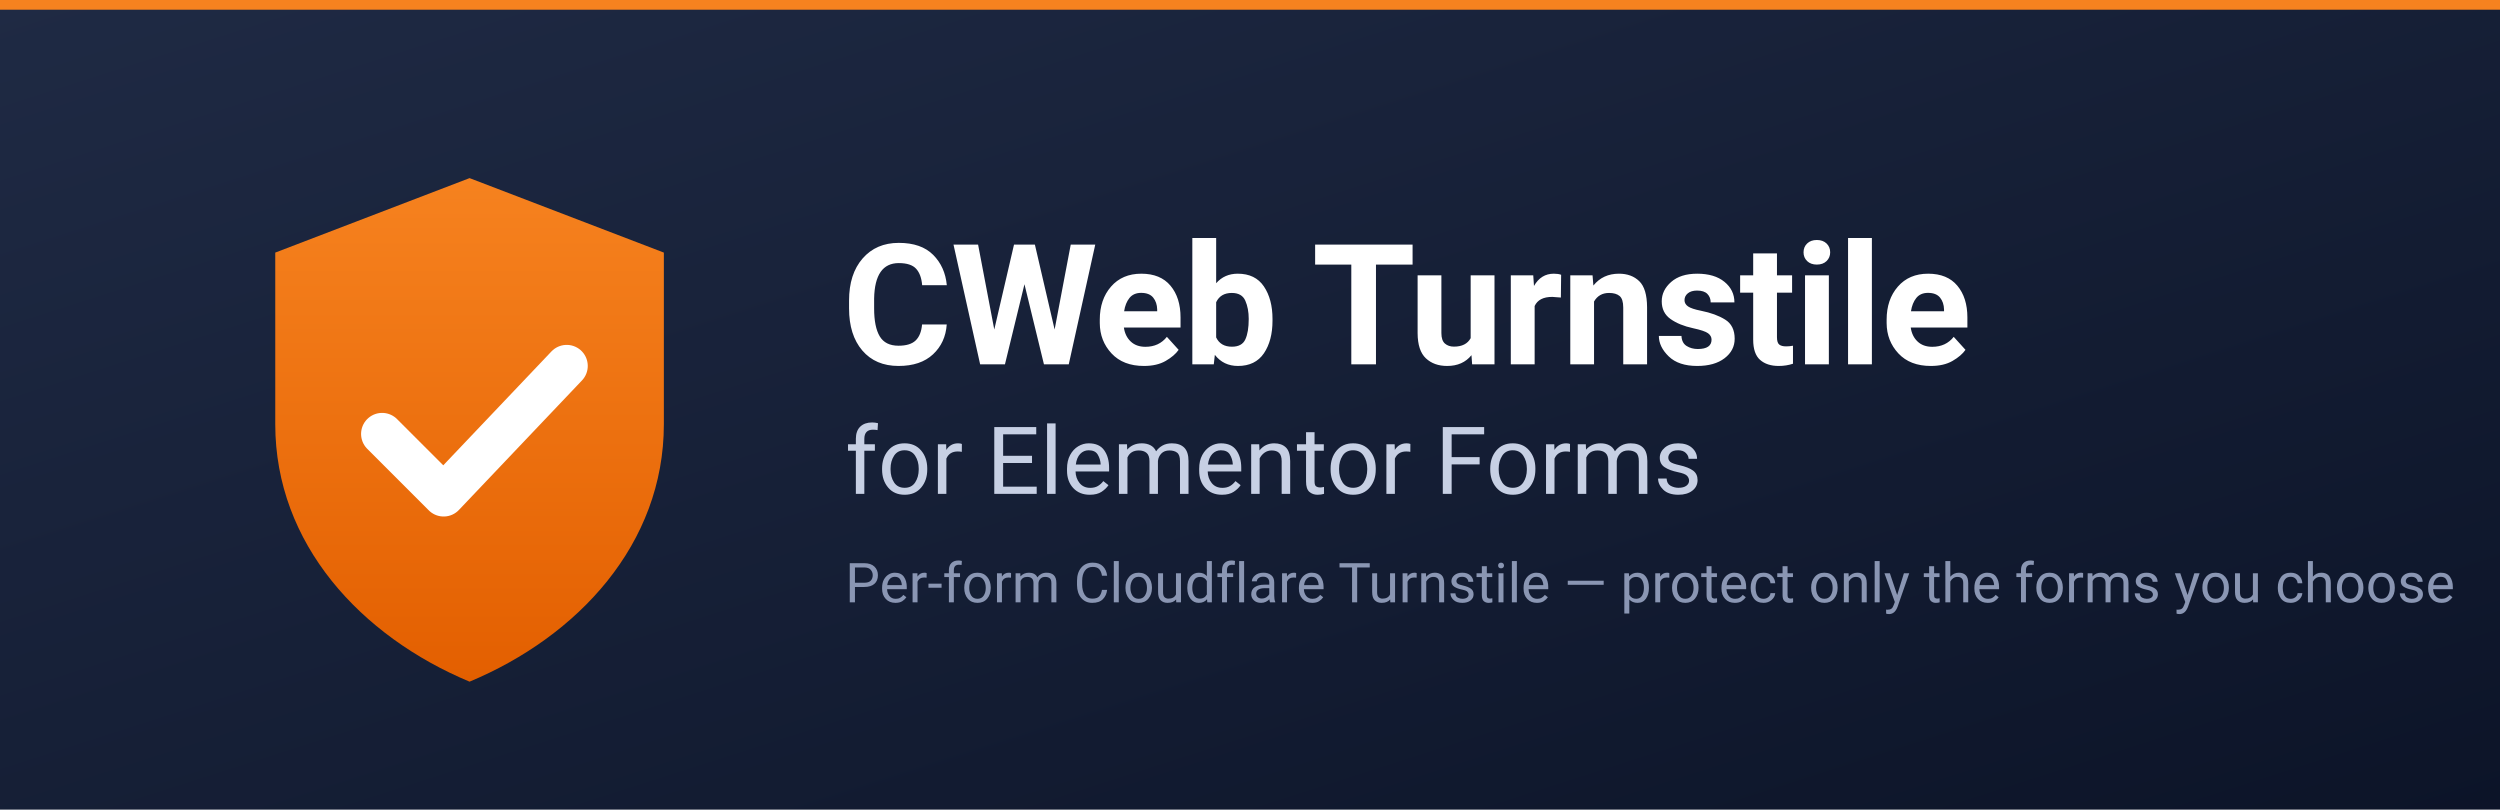
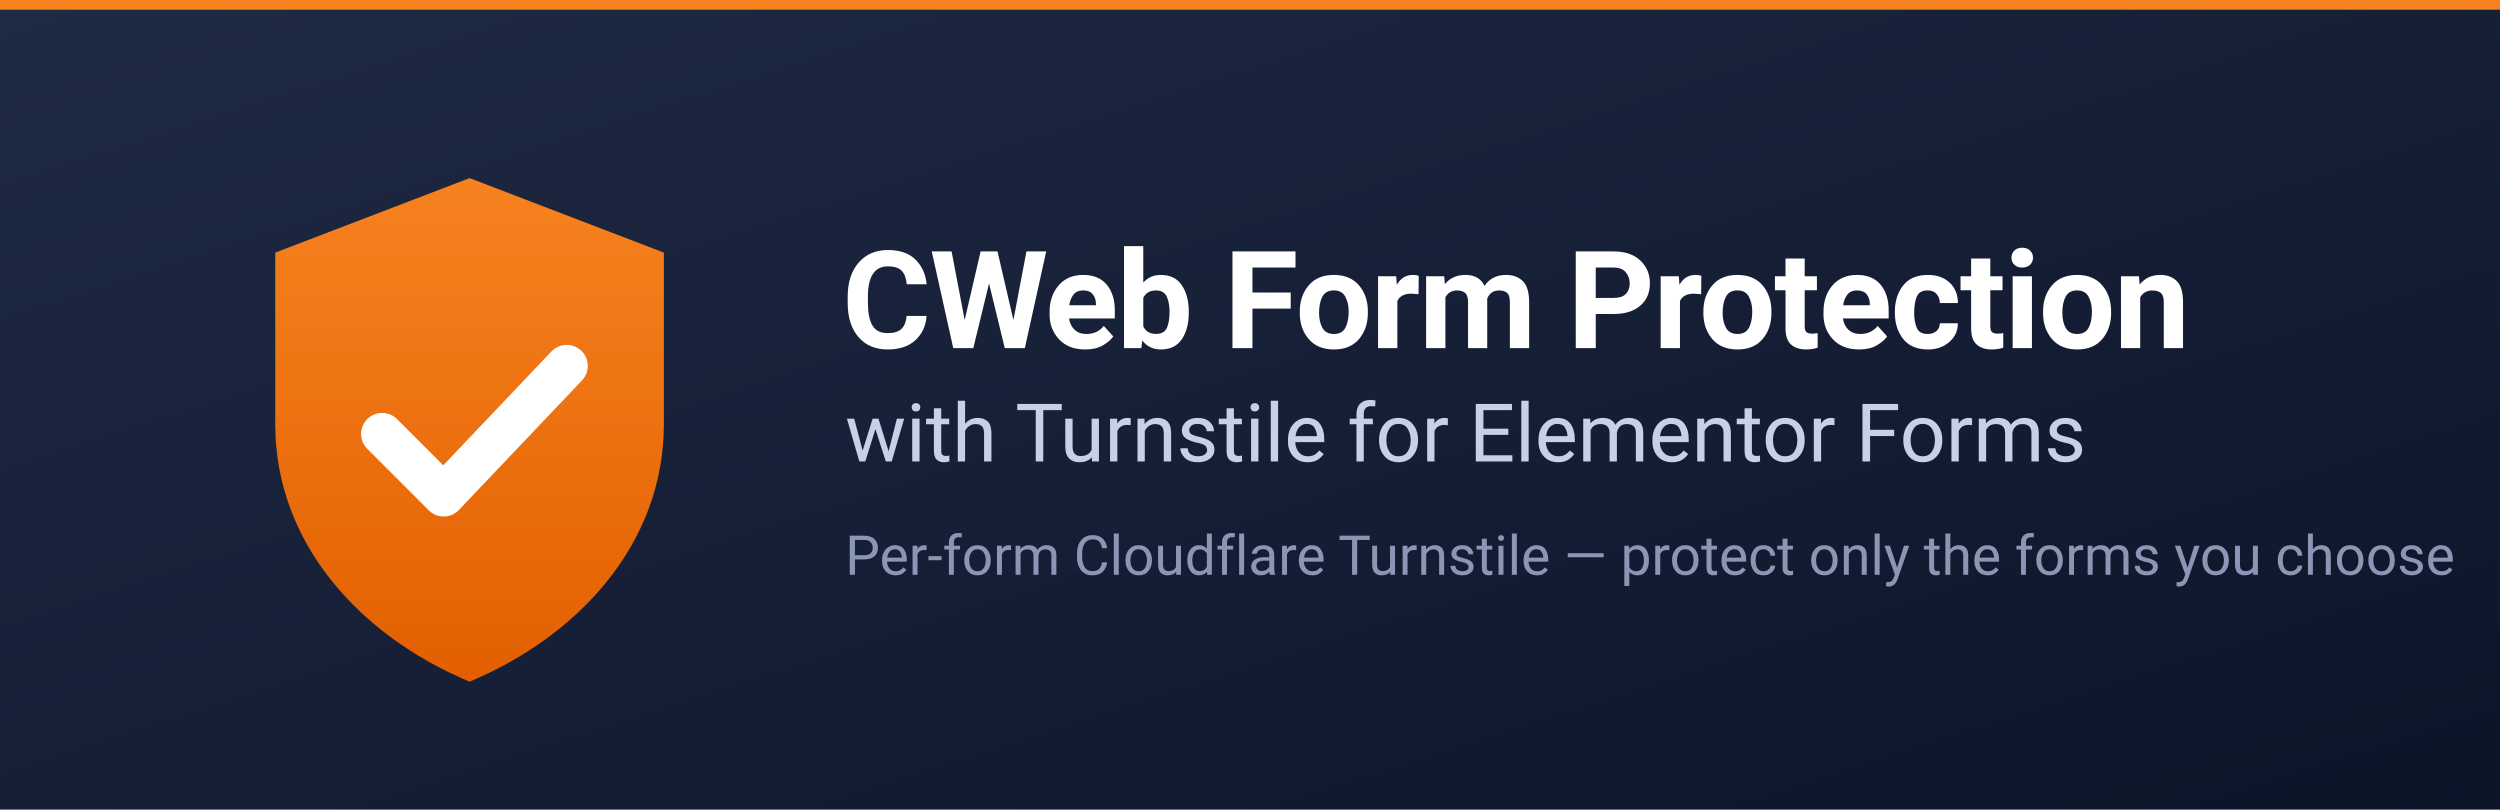
- <svg xmlns="http://www.w3.org/2000/svg" width="1544" height="500" viewBox="0 0 1544 500" role="img" aria-label="CWeb Turnstile for Elementor Forms">
+ <svg xmlns="http://www.w3.org/2000/svg" width="1544" height="500" viewBox="0 0 1544 500" role="img" aria-label="CWeb Form Protection with Turnstile for Elementor Forms">
  <defs>
    <linearGradient id="bbg" x1="0" y1="0" x2="1" y2="1">
      <stop offset="0" stop-color="#1f2a44" />
      <stop offset="1" stop-color="#0c1428" />
    </linearGradient>
    <linearGradient id="bshield" x1="0" y1="0" x2="0" y2="1">
      <stop offset="0" stop-color="#f6821f" />
      <stop offset="1" stop-color="#e35f00" />
    </linearGradient>
  </defs>
  <rect width="1544" height="500" fill="url(#bbg)" />
  <rect x="0" y="0" width="1544" height="6" fill="#f6821f" />
  <g transform="translate(150 110)">
    <path d="M140 0 L260 46 V152 C260 226 207 283 140 311 C73 283 20 226 20 152 V46 Z" fill="url(#bshield)" />
    <path d="M86 158 L124 196 L200 116" fill="none" stroke="#ffffff" stroke-width="26" stroke-linecap="round" stroke-linejoin="round" />
  </g>
  <g transform="translate(520 0)" fill="#ffffff" font-family="'Segoe UI', Roboto, Helvetica, Arial, sans-serif">
-     <text x="0" y="225" font-size="104" font-weight="700" letter-spacing="-1">CWeb Turnstile</text>
-     <text x="2" y="305" font-size="58" font-weight="400" fill="#c7d0e4">for Elementor Forms</text>
-     <text x="2" y="372" font-size="34" font-weight="400" fill="#8a96b3">Per-form Cloudflare Turnstile — protect only the forms you choose</text>
+     <text x="0" y="215" font-size="84" font-weight="700" letter-spacing="-1">CWeb Form Protection</text>
+     <text x="2" y="285" font-size="50" font-weight="400" fill="#c7d0e4">with Turnstile for Elementor Forms</text>
+     <text x="2" y="355" font-size="34" font-weight="400" fill="#8a96b3">Per-form Cloudflare Turnstile — protect only the forms you choose</text>
  </g>
</svg>
